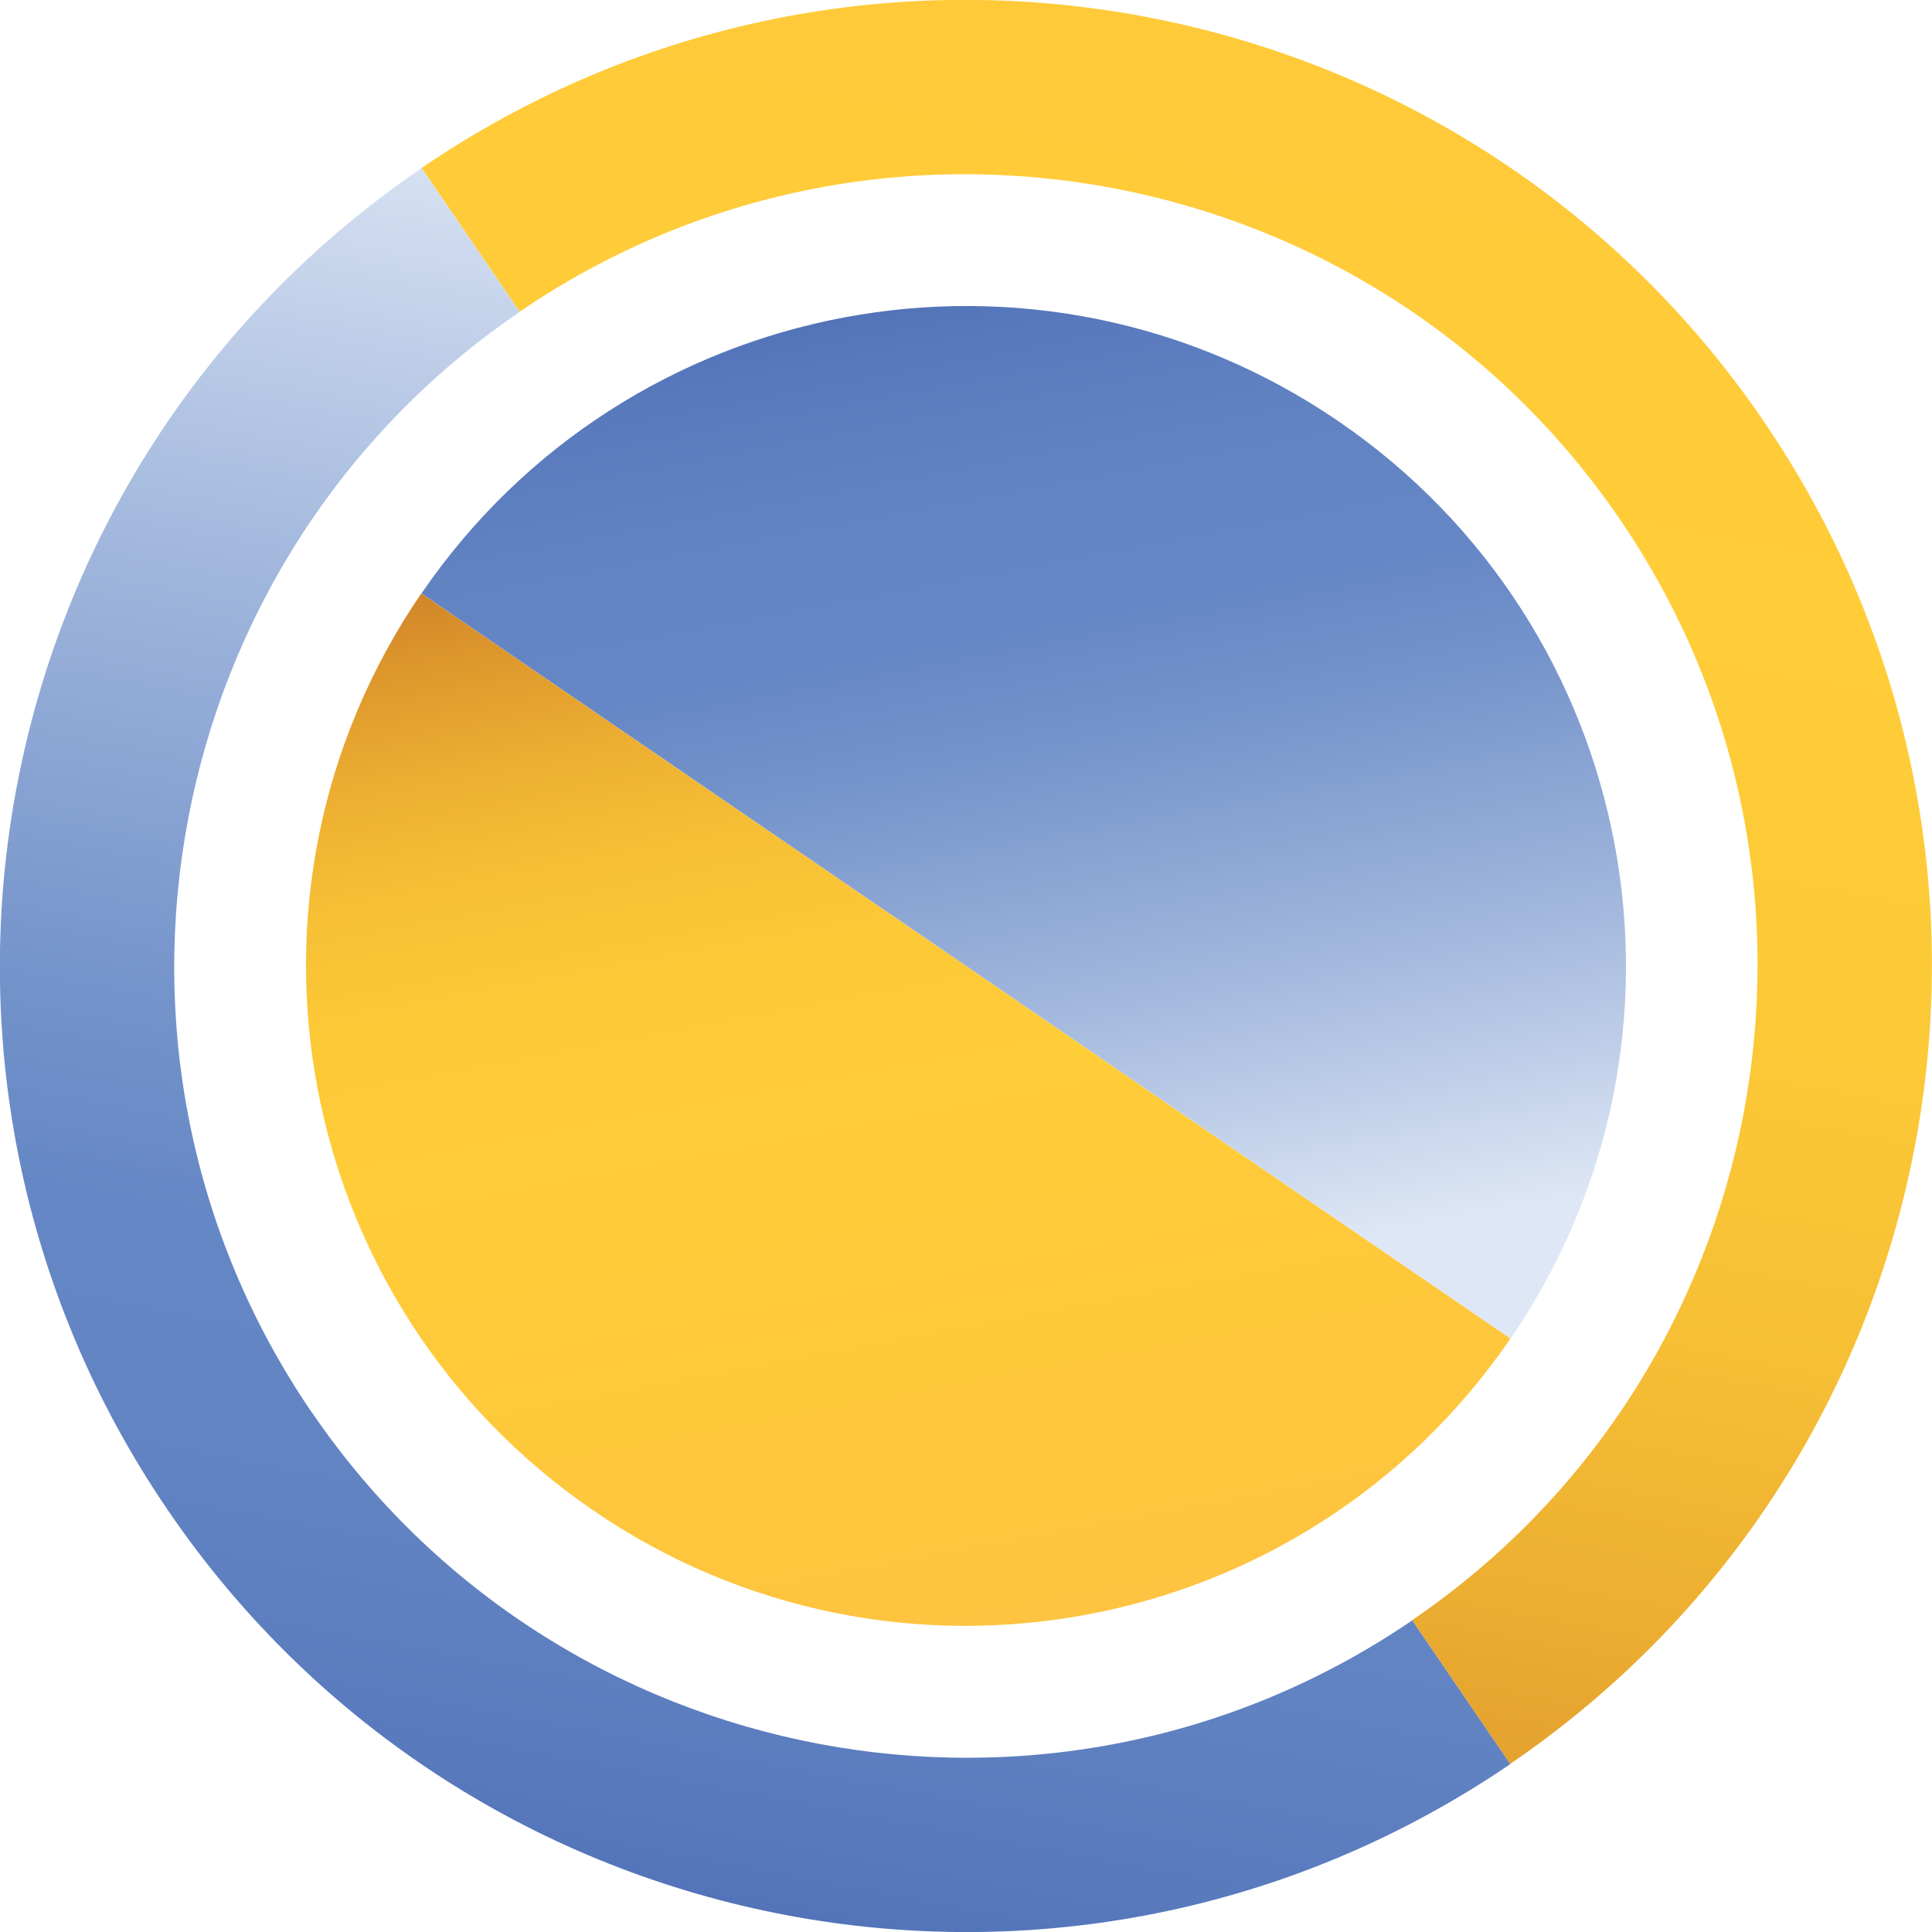
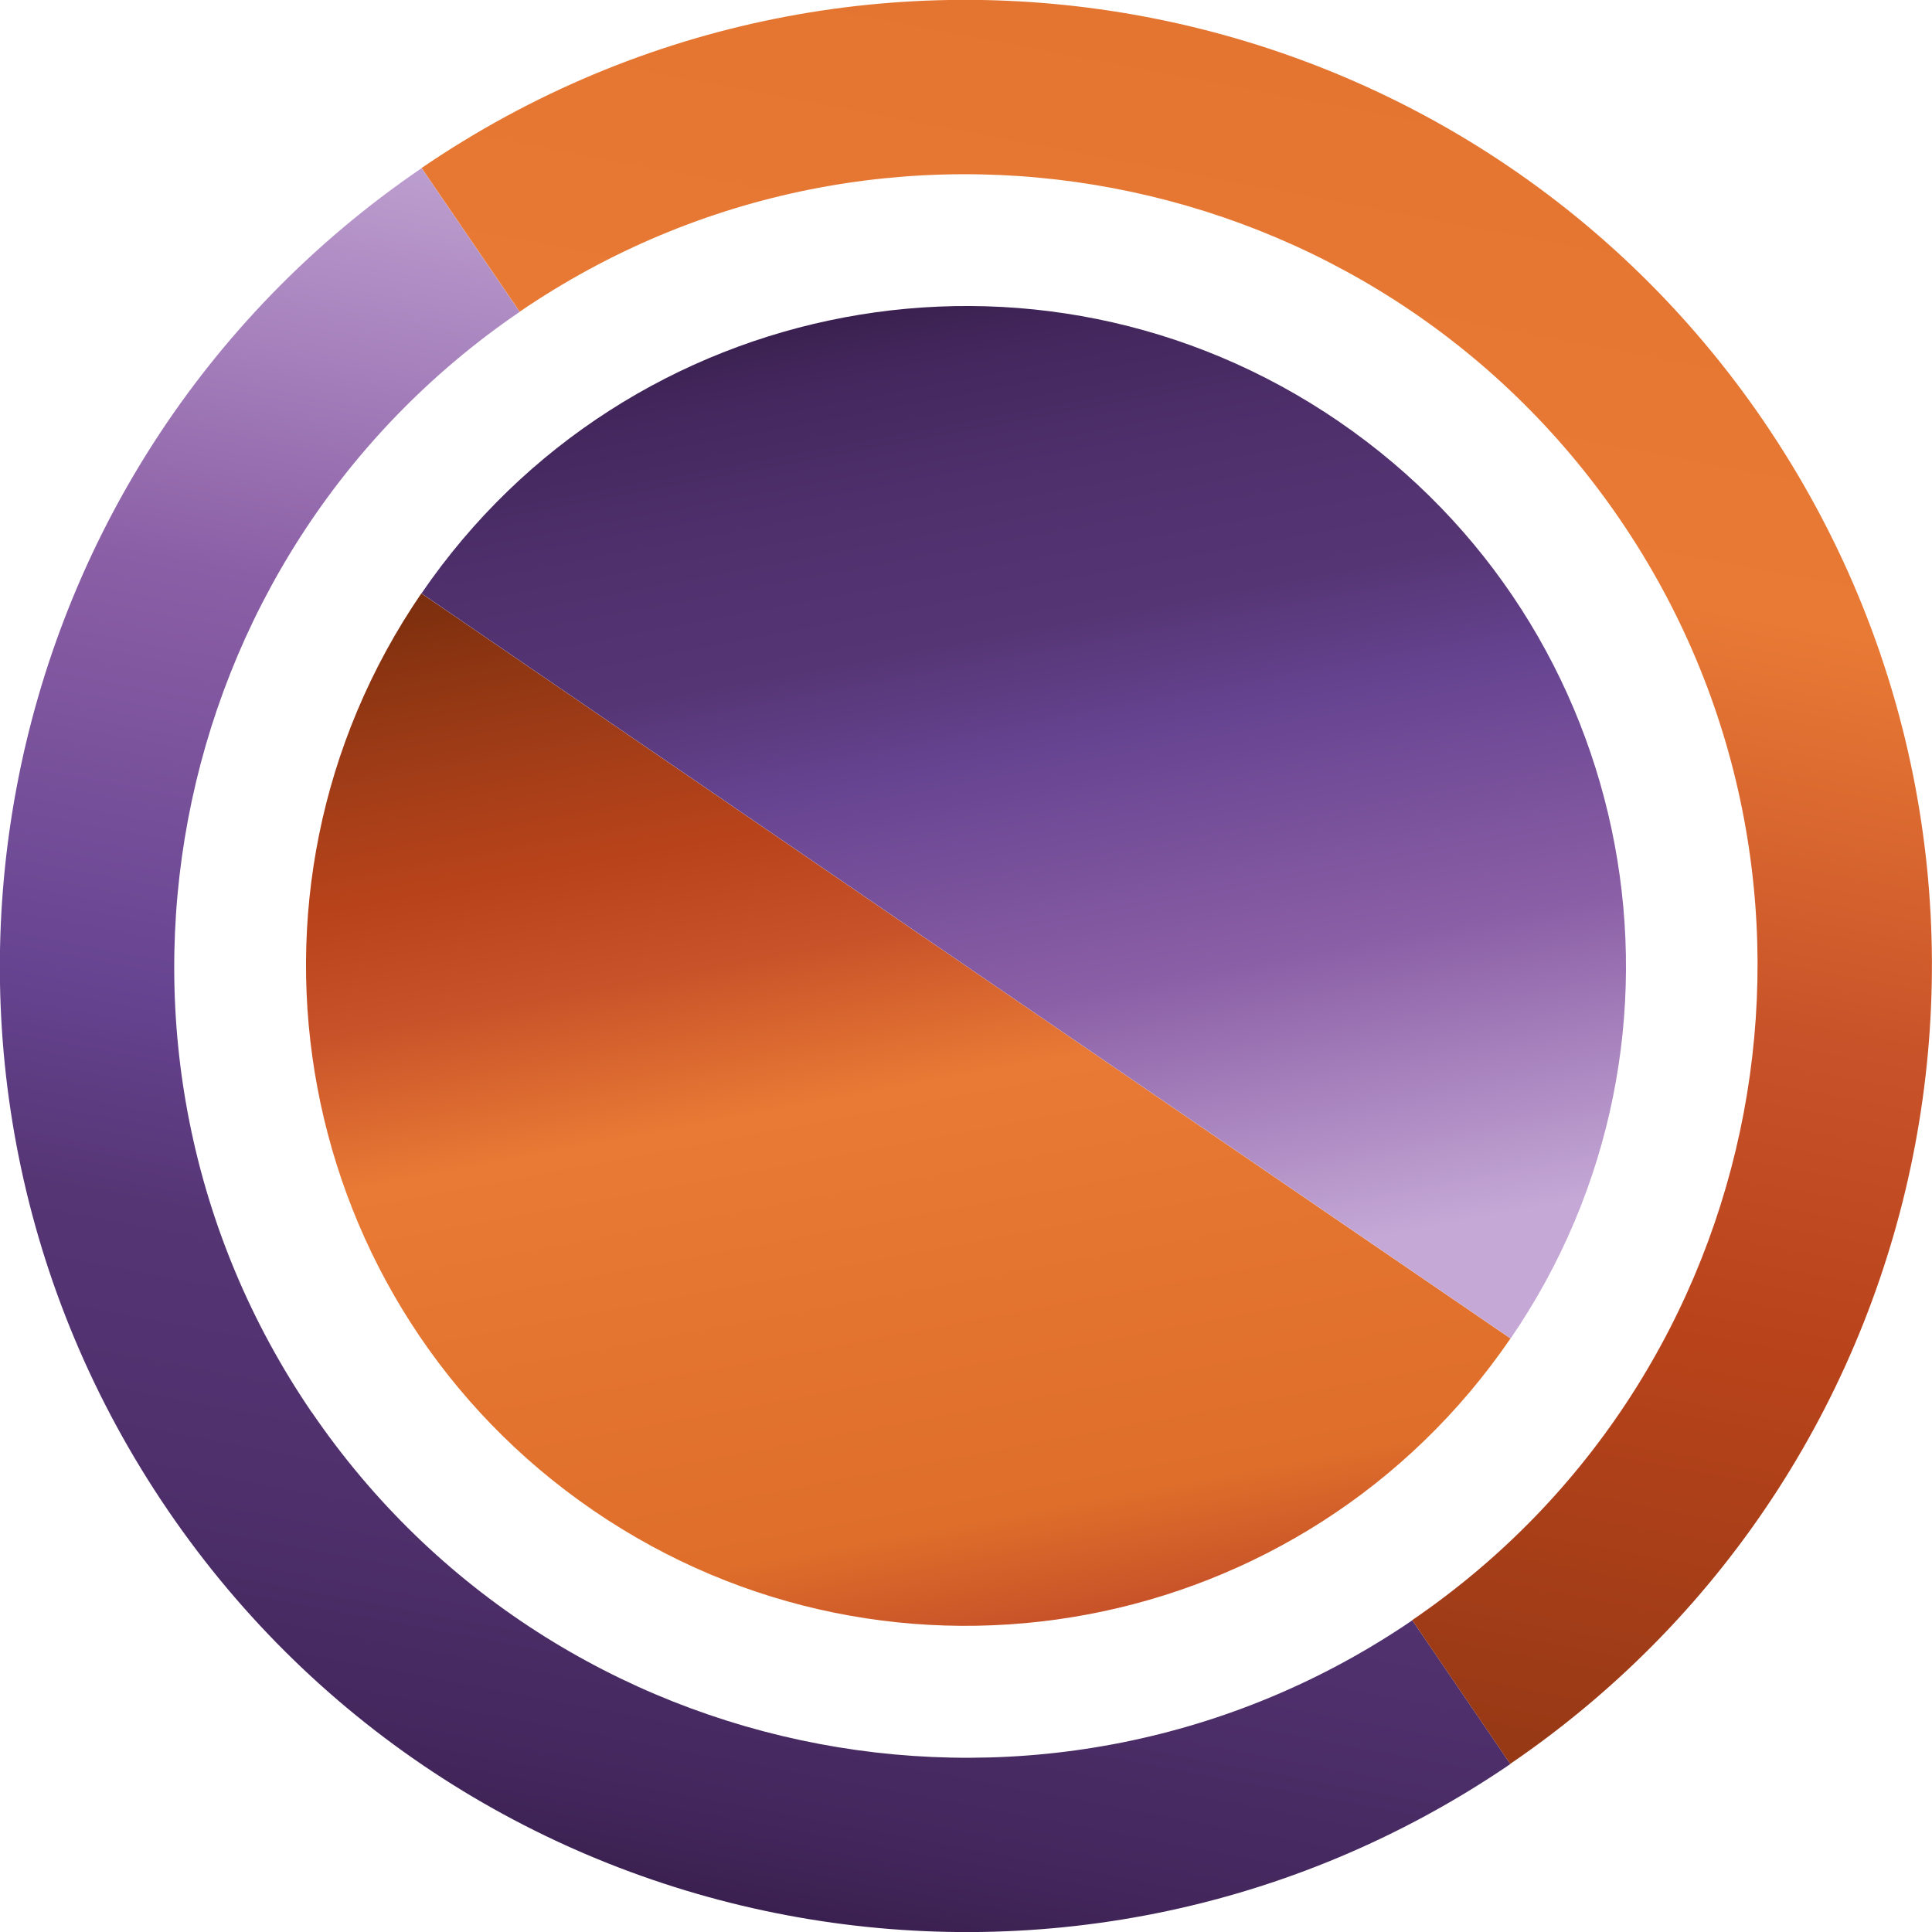
<svg xmlns="http://www.w3.org/2000/svg" xmlns:xlink="http://www.w3.org/1999/xlink" id="uuid-536f4a97-1738-45e3-a633-38620a41271c" width="133.2" height="133.2" viewBox="0 0 133.2 133.2">
  <defs>
    <linearGradient id="uuid-1aa1d343-49c1-40f3-9289-88f5ec081ab9" x1="84.63" y1="39.14" x2="29.72" y2="94.05" gradientTransform="translate(-25.97 83.96) rotate(-55.62)" gradientUnits="userSpaceOnUse">
-       <stop offset="0" stop-color="#d28529" />
-       <stop offset=".06" stop-color="#dd962c" />
-       <stop offset=".16" stop-color="#ecae31" />
-       <stop offset=".26" stop-color="#f6bf35" />
-       <stop offset=".37" stop-color="#fcc937" />
-       <stop offset=".51" stop-color="#ffcd38" />
-       <stop offset=".9" stop-color="#fec53d" />
-       <stop offset="1" stop-color="#fec340" />
+       <stop offset="0" stop-color="#7a2e0e" />
+       <stop offset=".06" stop-color="#8b3411" />
+       <stop offset=".16" stop-color="#a23d18" />
+       <stop offset=".26" stop-color="#b8431a" />
+       <stop offset=".37" stop-color="#c85229" />
+       <stop offset=".51" stop-color="#e87a35" />
+       <stop offset=".9" stop-color="#de6e2a" />
+       <stop offset="1" stop-color="#c85229" />
    </linearGradient>
    <linearGradient id="uuid-9ef529fa-570e-4d6c-98ae-23eb8d8b7414" x1="103.48" y1="39.14" x2="48.56" y2="94.05" gradientTransform="translate(-25.97 83.96) rotate(-55.62)" gradientUnits="userSpaceOnUse">
-       <stop offset="0" stop-color="#5374b9" />
-       <stop offset=".04" stop-color="#5879bc" />
-       <stop offset=".16" stop-color="#6183c2" />
-       <stop offset=".3" stop-color="#6587c5" />
-       <stop offset=".41" stop-color="#7594cb" />
-       <stop offset=".63" stop-color="#a0b6dc" />
-       <stop offset=".89" stop-color="#dee7f5" />
+       <stop offset="0" stop-color="#3a2050" />
+       <stop offset=".04" stop-color="#42265b" />
+       <stop offset=".16" stop-color="#4e2f6b" />
+       <stop offset=".3" stop-color="#563575" />
+       <stop offset=".41" stop-color="#674491" />
+       <stop offset=".63" stop-color="#8b5fa6" />
+       <stop offset=".89" stop-color="#c5a8d6" />
    </linearGradient>
    <linearGradient id="uuid-37887cb2-17c7-45c0-b521-0eef24caeb44" x1="12.61" y1="106.8" x2="106.8" y2="12.61" gradientTransform="translate(-25.95 49.11) rotate(-34.3)" xlink:href="#uuid-9ef529fa-570e-4d6c-98ae-23eb8d8b7414" />
    <linearGradient id="uuid-fee02b83-0944-4965-b73f-939af3150759" x1="25.22" y1="121.77" x2="166.7" y2="-19.71" gradientTransform="translate(-25.95 49.11) rotate(-34.3)" xlink:href="#uuid-1aa1d343-49c1-40f3-9289-88f5ec081ab9" />
  </defs>
  <path d="m40.91,104.14c20.73,14.19,49.04,8.88,63.23-11.86l-13.58-9.29-2.63-1.8-42.67-29.19-.63-.43-15.58-10.66c-14.19,20.73-8.88,49.04,11.86,63.23Z" style="fill:url(#uuid-1aa1d343-49c1-40f3-9289-88f5ec081ab9); stroke-width:0px;" />
  <path d="m29.06,40.91l15.58,10.66.63.43,42.67,29.19,3.48,2.38,12.73,8.71c14.19-20.73,8.88-49.04-11.86-63.23-20.73-14.19-49.04-8.88-63.23,11.86Z" style="fill:url(#uuid-9ef529fa-570e-4d6c-98ae-23eb8d8b7414); stroke-width:0px;" />
  <path d="m21.49,97.37c-16.97-24.87-10.53-58.91,14.34-75.87l-6.76-9.91C-1.32,32.31-9.15,73.74,11.58,104.13s62.16,38.21,92.55,17.49l-6.76-9.91c-24.87,16.97-58.91,10.53-75.87-14.34Z" style="fill:url(#uuid-37887cb2-17c7-45c0-b521-0eef24caeb44); stroke-width:0px;" />
  <path d="m121.62,29.07C100.89-1.32,59.45-9.15,29.07,11.58l6.76,9.91c24.87-16.97,58.91-10.53,75.87,14.34s10.53,58.91-14.34,75.87l6.76,9.91c30.39-20.73,38.21-62.16,17.49-92.55Z" style="fill:url(#uuid-fee02b83-0944-4965-b73f-939af3150759); stroke-width:0px;" />
</svg>
